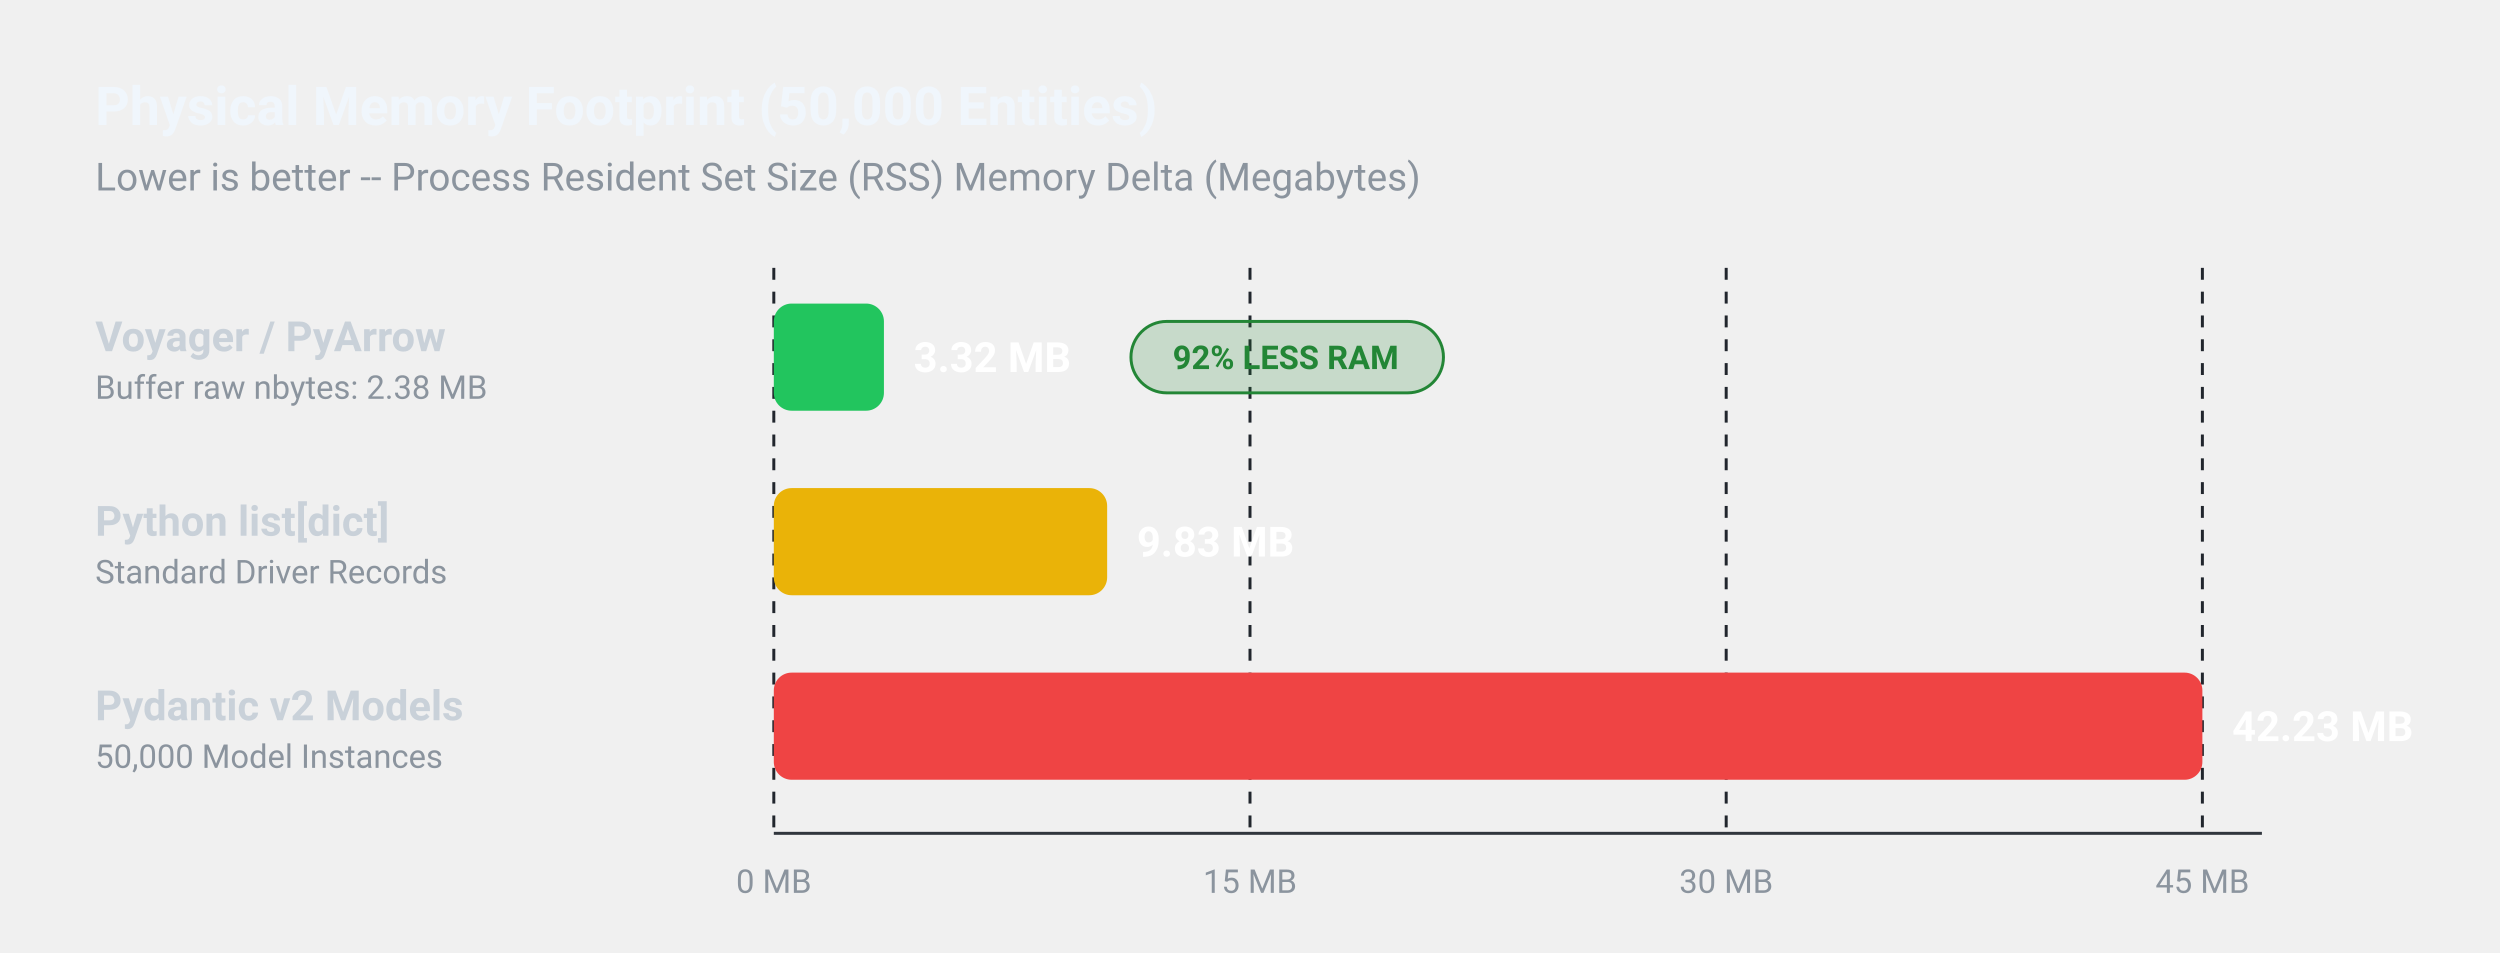
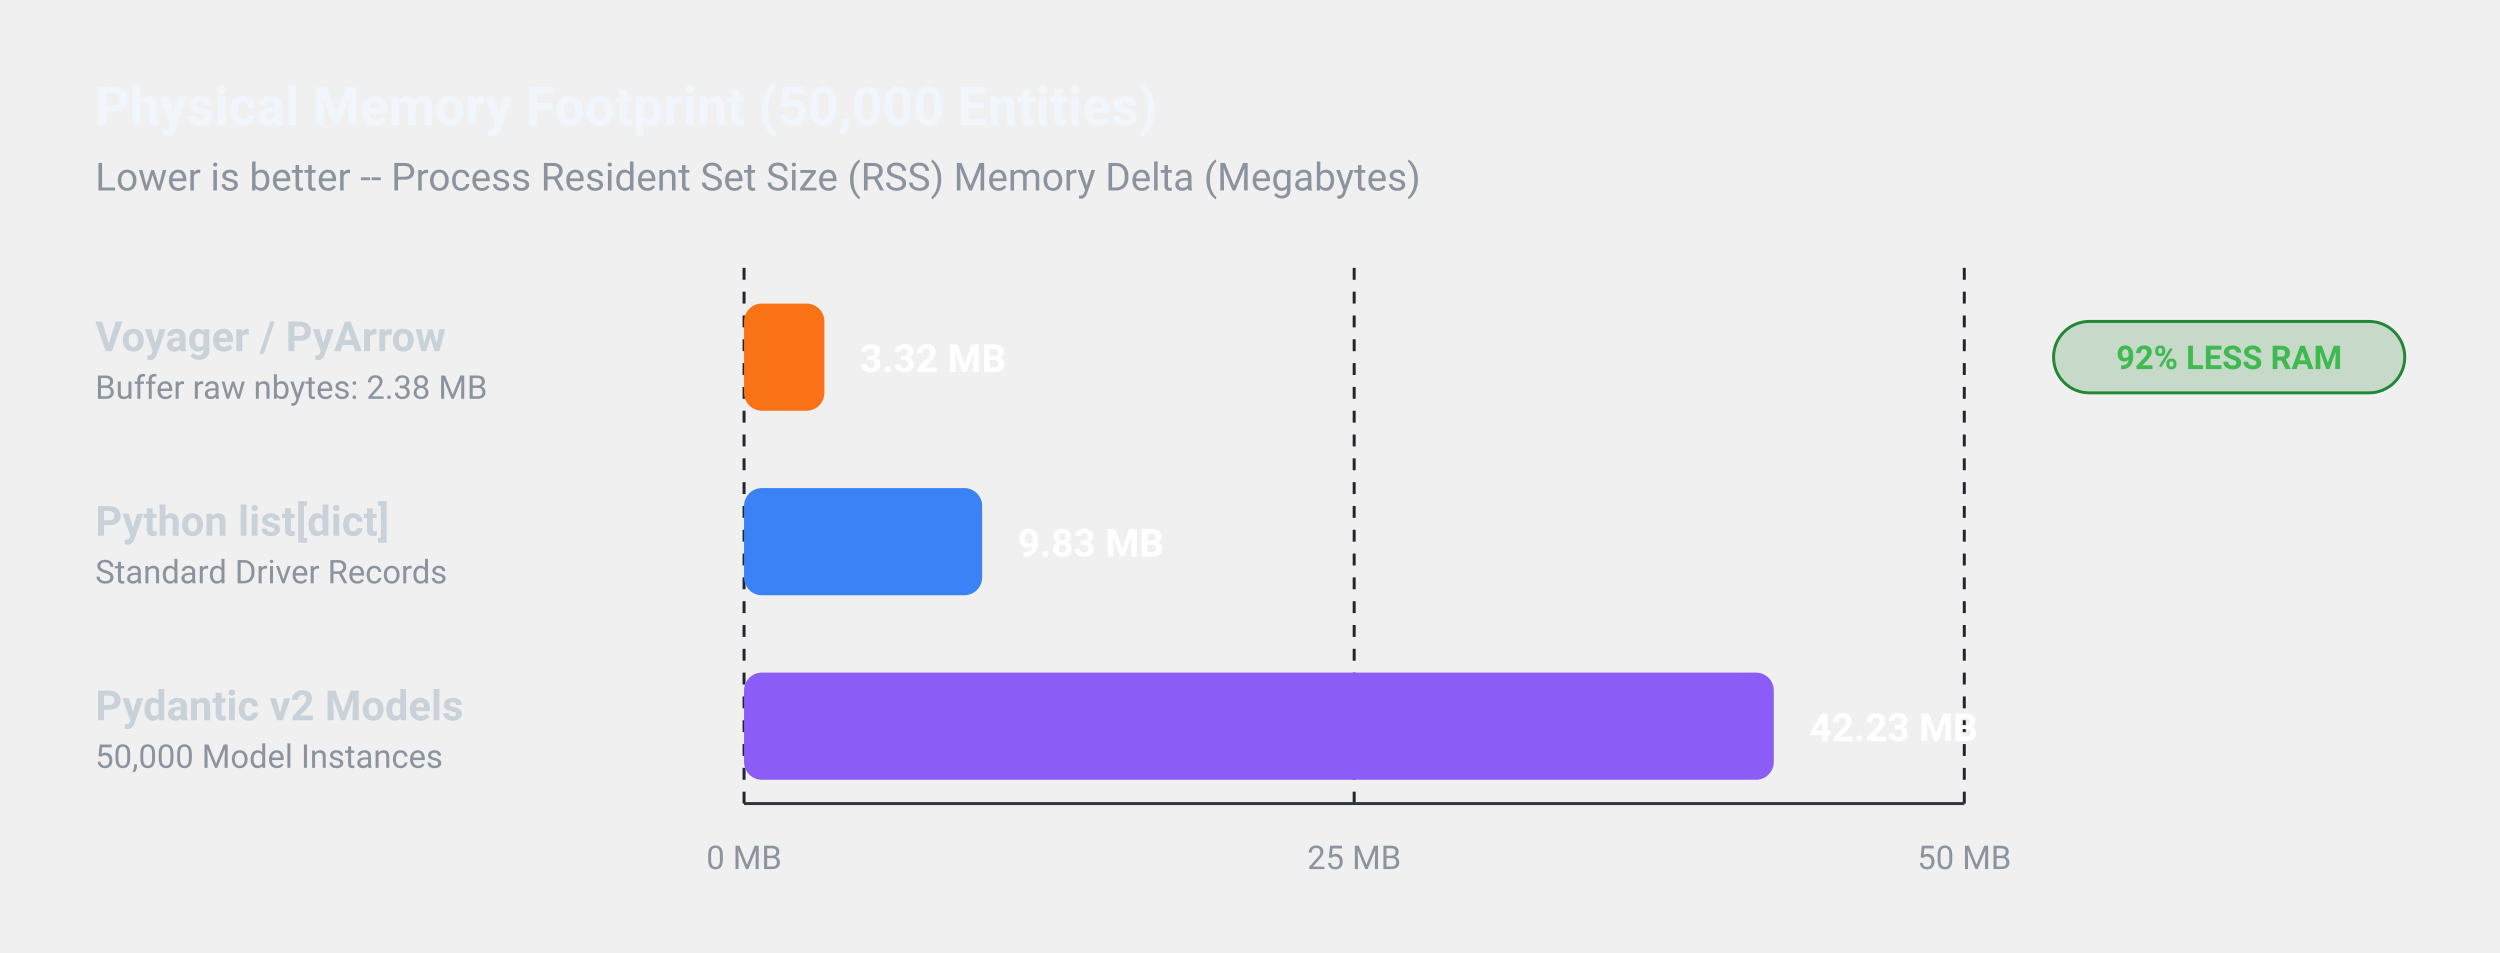
<svg xmlns="http://www.w3.org/2000/svg" viewBox="0 0 840 320" width="100%" height="100%" style="background:#0d1117; font-family:-apple-system,BlinkMacSystemFont,'Segoe UI',Roboto,Helvetica,Arial,sans-serif; border-radius:12px; border:1px solid #30363d;">
  <style>
    .title { fill: #f0f6fc; font-size: 18px; font-weight: 700; }
    .subtitle { fill: #8b949e; font-size: 13px; }
    .label { fill: #c9d1d9; font-size: 14px; font-weight: 600; }
    .sublabel { fill: #8b949e; font-size: 11px; }
-     .val { fill: #ffffff; font-size: 14px; font-weight: 700; }
-     .badge { fill: #238636; font-size: 11px; font-weight: 700; }
+     .val { fill: #ffffff; font-size: 13px; font-weight: 700; }
+     .badge { fill: #3fb950; font-size: 11px; font-weight: 700; }
    .badge-bg { fill: rgba(35, 134, 54, 0.2); stroke: #238636; stroke-width: 1; }
    .grid { stroke: #21262d; stroke-dasharray: 4,4; stroke-width: 1; }
  </style>
  <text x="32" y="42" class="title">Physical Memory Footprint (50,000 Entities)</text>
  <text x="32" y="64" class="subtitle">Lower is better -- Process Resident Set Size (RSS) Memory Delta (Megabytes)</text>
-   <line x1="260" y1="90" x2="260" y2="280" class="grid" />
-   <line x1="420" y1="90" x2="420" y2="280" class="grid" />
-   <line x1="580" y1="90" x2="580" y2="280" class="grid" />
-   <line x1="740" y1="90" x2="740" y2="280" class="grid" />
+   <line x1="250" y1="90" x2="250" y2="270" class="grid" />
+   <line x1="455" y1="90" x2="455" y2="270" class="grid" />
+   <line x1="660" y1="90" x2="660" y2="270" class="grid" />
  <text x="32" y="118" class="label">Voyager / PyArrow</text>
  <text x="32" y="134" class="sublabel">Buffer raw nbytes: 2.38 MB</text>
-   <rect x="260" y="102" width="37" height="36" rx="6" fill="#22c55e" />
-   <text x="307" y="125" class="val">3.32 MB</text>
-   <rect x="380" y="108" width="105" height="24" rx="12" class="badge-bg" />
-   <text x="432" y="124" text-anchor="middle" class="badge">92% LESS RAM</text>
+   <rect x="250" y="102" width="27" height="36" rx="6" fill="#f97316" />
+   <text x="289" y="125" class="val">3.32 MB</text>
+   <rect x="690" y="108" width="118" height="24" rx="12" class="badge-bg" />
+   <text x="749" y="124" text-anchor="middle" class="badge">92% LESS RAM</text>
  <text x="32" y="180" class="label">Python list[dict]</text>
  <text x="32" y="196" class="sublabel">Standard Driver Records</text>
-   <rect x="260" y="164" width="112" height="36" rx="6" fill="#eab308" />
-   <text x="382" y="187" class="val">9.83 MB</text>
+   <rect x="250" y="164" width="80" height="36" rx="6" fill="#3b82f6" />
+   <text x="342" y="187" class="val">9.83 MB</text>
  <text x="32" y="242" class="label">Pydantic v2 Models</text>
  <text x="32" y="258" class="sublabel">50,000 Model Instances</text>
-   <rect x="260" y="226" width="480" height="36" rx="6" fill="#ef4444" />
-   <text x="750" y="249" class="val">42.23 MB</text>
-   <line x1="260" y1="280" x2="760" y2="280" stroke="#30363d" stroke-width="1" />
-   <text x="260" y="300" class="sublabel" text-anchor="middle">0 MB</text>
-   <text x="420" y="300" class="sublabel" text-anchor="middle">15 MB</text>
-   <text x="580" y="300" class="sublabel" text-anchor="middle">30 MB</text>
-   <text x="740" y="300" class="sublabel" text-anchor="middle">45 MB</text>
+   <rect x="250" y="226" width="346" height="36" rx="6" fill="#8b5cf6" />
+   <text x="608" y="249" class="val">42.23 MB</text>
+   <line x1="250" y1="270" x2="660" y2="270" stroke="#30363d" stroke-width="1" />
+   <text x="250" y="292" class="sublabel" text-anchor="middle">0 MB</text>
+   <text x="455" y="292" class="sublabel" text-anchor="middle">25 MB</text>
+   <text x="660" y="292" class="sublabel" text-anchor="middle">50 MB</text>
</svg>
